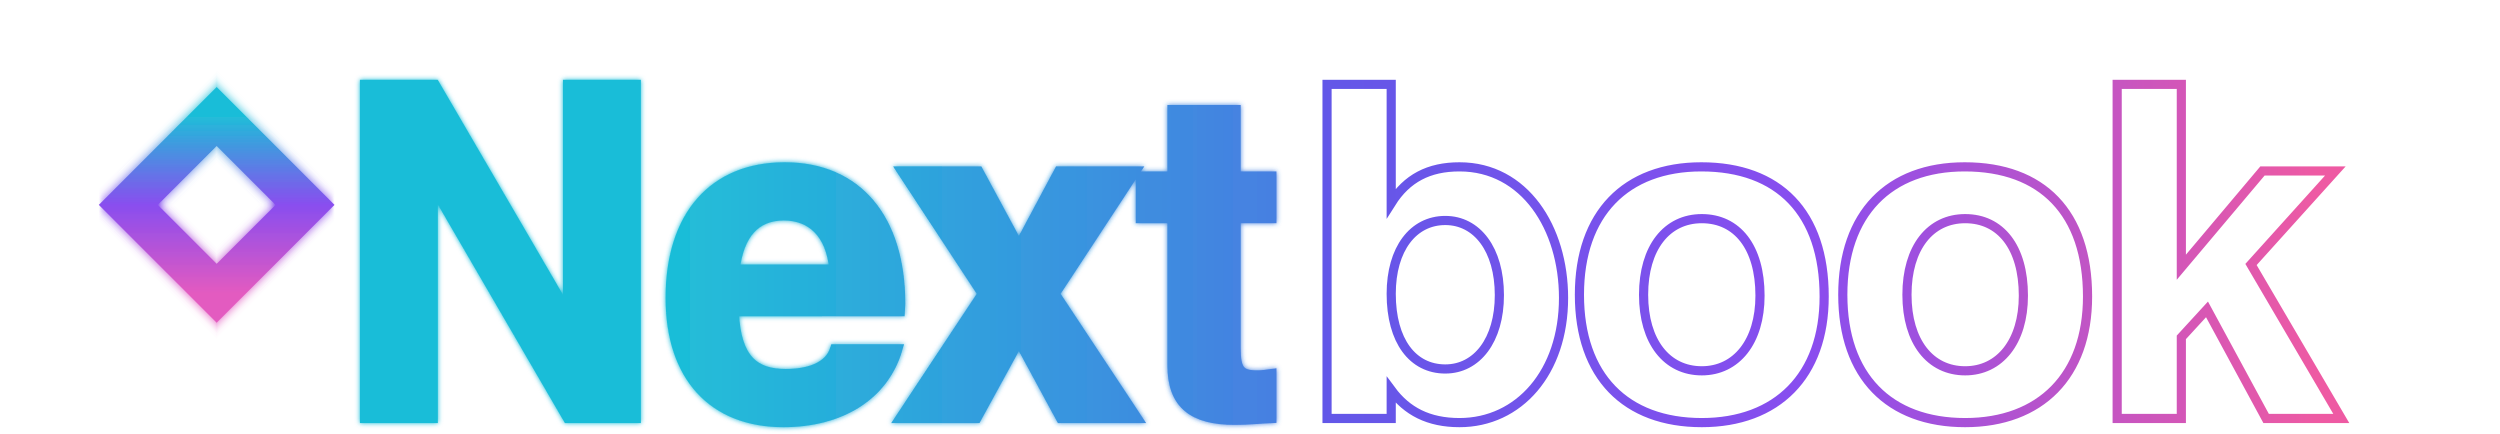
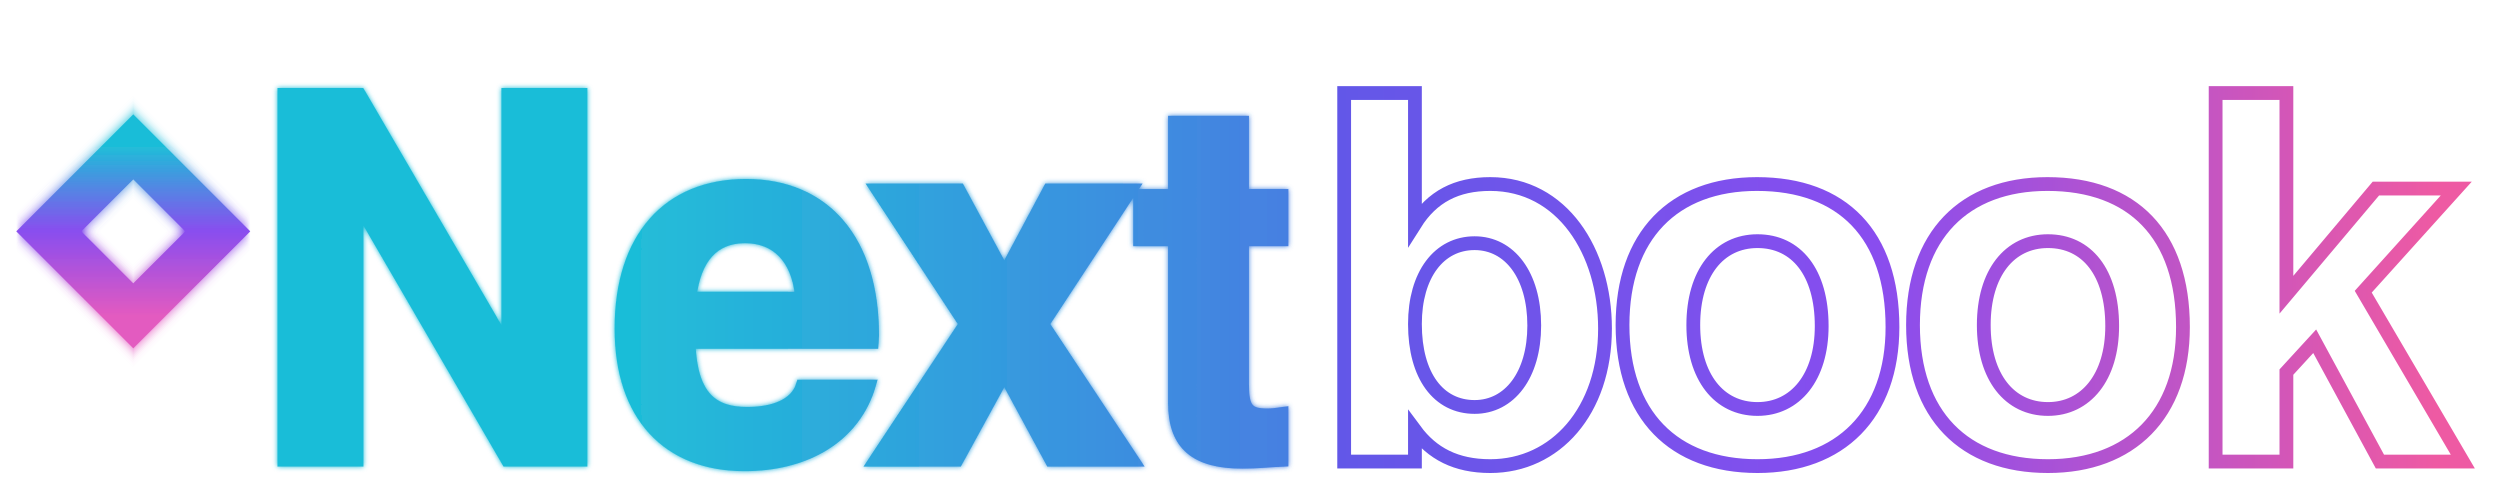
- <svg xmlns="http://www.w3.org/2000/svg" viewBox="-60 -60 3000 520">
+ <svg xmlns="http://www.w3.org/2000/svg" viewBox="-60 -60 2720 520">
  <defs>
    <linearGradient id="outerGradient" x1="0%" y1="0%" x2="100%" y2="100%">
      <stop offset="0%" style="stop-color:#06B6D4;stop-opacity:1" />
      <stop offset="50%" style="stop-color:#7C3AED;stop-opacity:1" />
      <stop offset="100%" style="stop-color:#E048B9;stop-opacity:1" />
    </linearGradient>
    <linearGradient id="nextGradient" x1="420" y1="0" x2="1580" y2="0" gradientUnits="userSpaceOnUse">
      <stop offset="0%" style="stop-color:#06B6D4;stop-opacity:1" />
      <stop offset="100%" style="stop-color:#4F46E5;stop-opacity:1" />
    </linearGradient>
    <linearGradient id="bookGradient" x1="0" y1="0" x2="1220" y2="0" gradientUnits="userSpaceOnUse">
      <stop offset="0%" style="stop-color:#4F46E5;stop-opacity:1" />
      <stop offset="50%" style="stop-color:#7C3AED;stop-opacity:1" />
      <stop offset="100%" style="stop-color:#EC4899;stop-opacity:1" />
    </linearGradient>
    <linearGradient id="bgGradient" x1="0%" y1="0%" x2="100%" y2="100%">
      <stop offset="0%" style="stop-color:#18181B;stop-opacity:1" />
      <stop offset="100%" style="stop-color:#09090B;stop-opacity:1" />
    </linearGradient>
    <filter id="glow" x="-50%" y="-50%" width="200%" height="200%">
      <feGaussianBlur stdDeviation="6" result="coloredBlur" />
      <feMerge>
        <feMergeNode in="coloredBlur" />
        <feMergeNode in="SourceGraphic" />
      </feMerge>
    </filter>
    <filter id="textGlow" x="-50%" y="-50%" width="200%" height="200%">
      <feGaussianBlur stdDeviation="3" result="coloredBlur" />
      <feMerge>
        <feMergeNode in="coloredBlur" />
        <feMergeNode in="SourceGraphic" />
      </feMerge>
    </filter>
    <filter id="mirageEffect" x="-20%" y="-20%" width="140%" height="140%">
      <feTurbulence type="turbulence" baseFrequency="0.01 0.06" numOctaves="2" result="turbulence" seed="5">
        <animate attributeName="baseFrequency" values="0.01 0.06;0.015 0.08;0.01 0.06" dur="3s" repeatCount="indefinite" />
      </feTurbulence>
      <feDisplacementMap in="SourceGraphic" in2="turbulence" scale="8" xChannelSelector="R" yChannelSelector="G">
        <animate attributeName="scale" values="6;10;6" dur="2s" repeatCount="indefinite" />
      </feDisplacementMap>
    </filter>
  </defs>
-   <g>
-     <g transform="rotate(45 200 200)">
-       <rect x="115" y="115" width="150" height="150" fill="none" stroke="url(#outerGradient)" stroke-width="50" filter="url(#glow)" opacity="0.9" />
+   <g transform="translate(0, 135)">
+     <g transform="rotate(45 85 85)">
+       <rect x="0" y="0" width="130" height="130" fill="none" stroke="url(#outerGradient)" stroke-width="50" filter="url(#glow)" opacity="0.9" />
    </g>
  </g>
-   <g transform="translate(340, 0)">
+   <g transform="translate(210, 0)">
    <text x="0" y="245" font-family="'Helvetica Neue'" font-size="550" font-weight="700" letter-spacing="-16" filter="url(#textGlow)" opacity="0.9" dominant-baseline="middle">
      <tspan fill="url(#nextGradient)" stroke="url(#nextGradient)" stroke-width="11">Next</tspan>
    </text>
    <g transform="translate(1160, 0)">
-       <text x="0" y="245" font-family="'Helvetica Neue'" font-size="550" font-weight="700" letter-spacing="-20" filter="url(#mirageB)" opacity="0.9" dominant-baseline="middle" fill="none" stroke="url(#bookGradient)" stroke-width="11">book</text>
+       <text x="0" y="245" font-family="'Helvetica Neue'" font-size="550" font-weight="700" letter-spacing="-20" filter="url(#mirageB)" opacity="0.9" dominant-baseline="middle" fill="none" stroke="url(#bookGradient)" stroke-width="15">book</text>
    </g>
  </g>
</svg>
